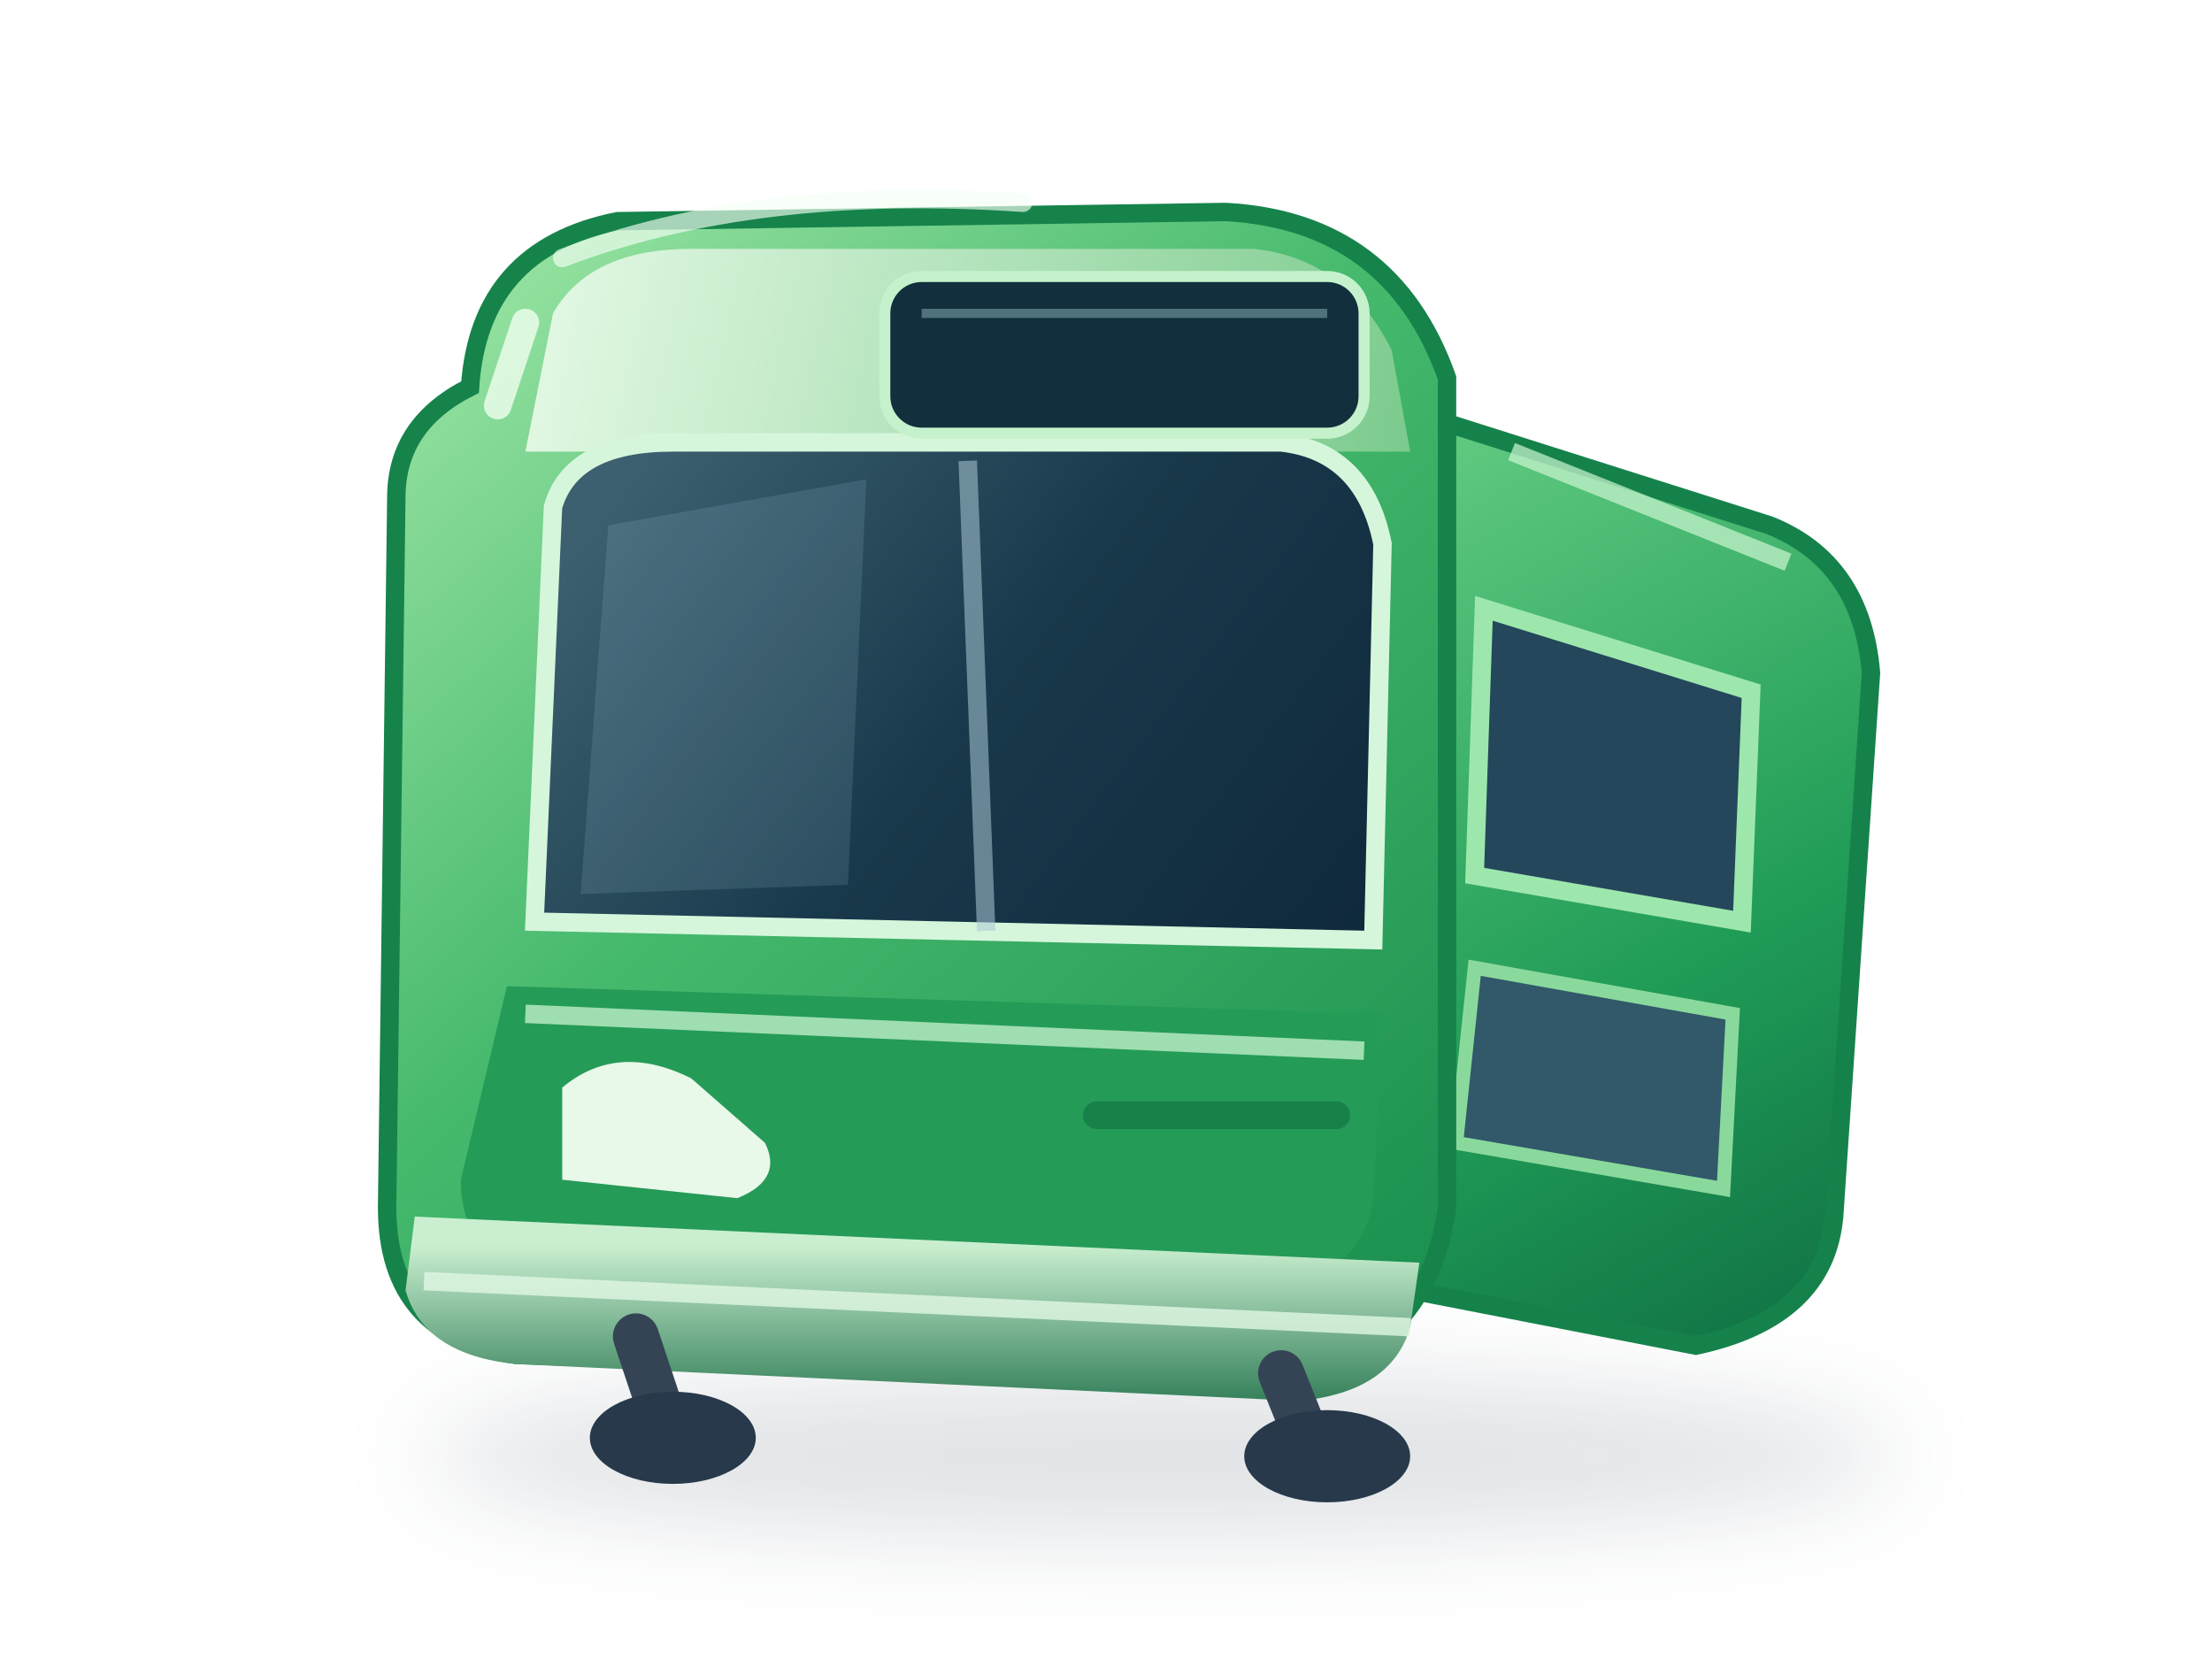
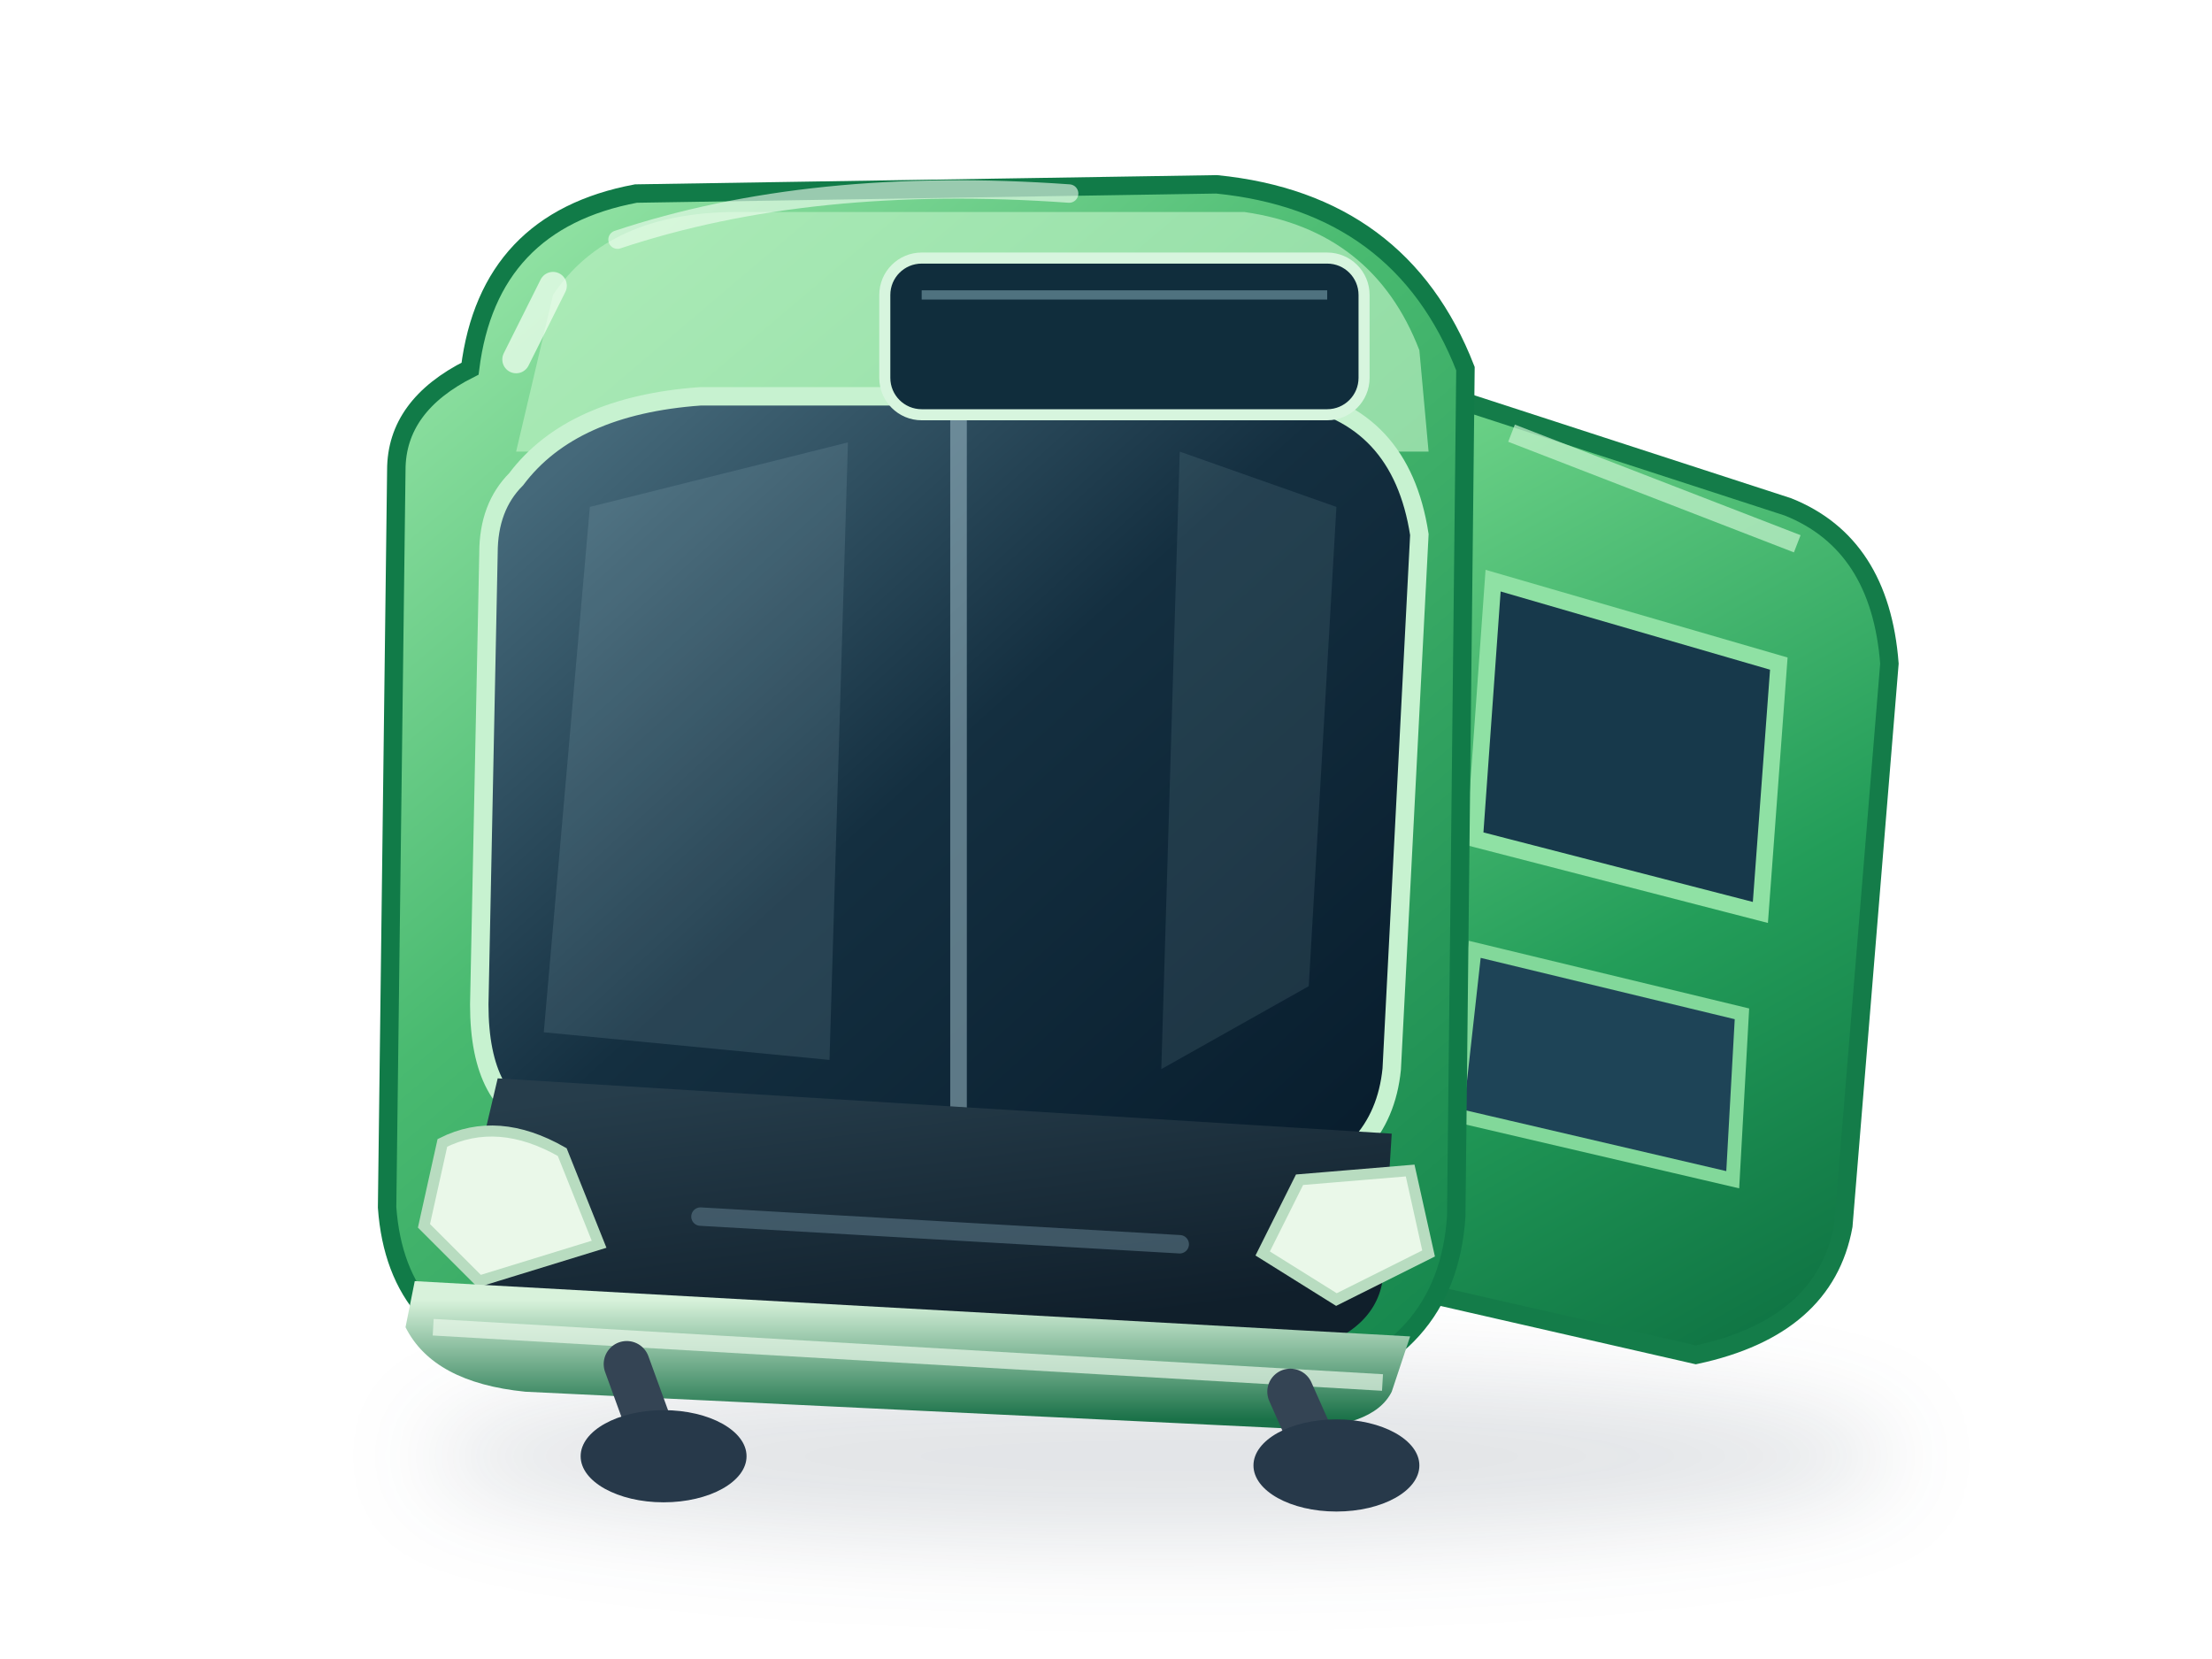
<svg xmlns="http://www.w3.org/2000/svg" viewBox="0 0 240 180" fill="none">
  <defs>
-     <linearGradient id="busFront" x1="48" y1="27" x2="160" y2="150" gradientUnits="userSpaceOnUse">
-       <stop stop-color="#9CE5A5" />
-       <stop offset=".42" stop-color="#45B96C" />
-       <stop offset="1" stop-color="#168B4C" />
+     <linearGradient id="busFront" x1="48" y1="21" x2="160" y2="153" gradientUnits="userSpaceOnUse">
+       <stop stop-color="#9CE8AB" />
+       <stop offset=".4" stop-color="#49BA70" />
+       <stop offset="1" stop-color="#11824A" />
    </linearGradient>
-     <linearGradient id="busSide" x1="153" y1="44" x2="211" y2="145" gradientUnits="userSpaceOnUse">
-       <stop stop-color="#65CD83" />
-       <stop offset=".58" stop-color="#209C57" />
-       <stop offset="1" stop-color="#0E6B42" />
+     <linearGradient id="busSide" x1="154" y1="42" x2="212" y2="145" gradientUnits="userSpaceOnUse">
+       <stop stop-color="#70D58A" />
+       <stop offset=".55" stop-color="#239D59" />
+       <stop offset="1" stop-color="#0B6B3F" />
    </linearGradient>
-     <linearGradient id="busGlass" x1="70" y1="49" x2="145" y2="106" gradientUnits="userSpaceOnUse">
-       <stop stop-color="#3C6070" />
-       <stop offset=".48" stop-color="#18394B" />
-       <stop offset="1" stop-color="#10293C" />
+     <linearGradient id="busGlass" x1="70" y1="42" x2="147" y2="127" gradientUnits="userSpaceOnUse">
+       <stop stop-color="#45697A" />
+       <stop offset=".45" stop-color="#142F40" />
+       <stop offset="1" stop-color="#081D2D" />
    </linearGradient>
-     <linearGradient id="busRoof" x1="61" y1="25" x2="157" y2="47" gradientUnits="userSpaceOnUse">
-       <stop stop-color="#E2F8E3" />
-       <stop offset="1" stop-color="#78C98A" />
+     <linearGradient id="busLower" x1="63" y1="119" x2="67" y2="150" gradientUnits="userSpaceOnUse">
+       <stop stop-color="#263D4B" />
+       <stop offset="1" stop-color="#101F2B" />
    </linearGradient>
-     <linearGradient id="busBumper" x1="64" y1="135" x2="64" y2="154" gradientUnits="userSpaceOnUse">
-       <stop stop-color="#C9EFD0" />
-       <stop offset="1" stop-color="#24734D" />
+     <linearGradient id="busBumper" x1="60" y1="141" x2="60" y2="154" gradientUnits="userSpaceOnUse">
+       <stop stop-color="#D8F2DB" />
+       <stop offset="1" stop-color="#1A7148" />
    </linearGradient>
-     <filter id="busShadow" x="21" y="13" width="207" height="168" color-interpolation-filters="sRGB" filterUnits="userSpaceOnUse">
+     <filter id="busShadow" x="20" y="12" width="210" height="170" color-interpolation-filters="sRGB" filterUnits="userSpaceOnUse">
      <feGaussianBlur stdDeviation="5" />
    </filter>
  </defs>
  <ellipse cx="126" cy="158" rx="80" ry="9" fill="#26384B" opacity=".14" filter="url(#busShadow)" />
-   <path d="M151 44 192 57Q202 61 203 73L199 132Q198 143 184 146L148 139 145 49Z" fill="url(#busSide)" stroke="#16824B" stroke-width="2" />
-   <path d="M161 66 190 75 189 100 160 95Z" fill="#24475B" stroke="#9DE7AD" stroke-width="2" />
-   <path d="M160 105 188 110 187 129 158 124Z" fill="#31596A" stroke="#8AD99C" stroke-width="1.5" />
-   <path d="M51 42Q52 27 67 24L133 23Q151 24 157 41L157 131Q155 146 140 150L56 147Q42 145 42 131L43 54Q43 46 51 42Z" fill="url(#busFront)" stroke="#16834B" stroke-width="2" />
-   <path d="M60 34Q64 27 75 27L136 27Q146 28 151 38L153 49 57 49Z" fill="url(#busRoof)" />
-   <path d="M60 55Q62 48 73 48L139 48Q148 49 150 59L149 102 58 100Z" fill="url(#busGlass)" stroke="#D6F6DC" stroke-width="2" />
-   <path d="M105 50 107 101" stroke="#A9C9D5" stroke-width="2" opacity=".55" />
-   <path d="M66 57 94 52 92 96 63 97Z" fill="#B8DFF0" opacity=".13" />
-   <rect x="96" y="30" width="52" height="17" rx="4" fill="#112F3C" stroke="#C5F2CC" stroke-width="1.2" />
-   <path d="M100 34H144" stroke="#8EB5BE" stroke-width="1" opacity=".5" />
-   <path d="M55 107 150 110 149 130Q148 138 138 140L57 137Q50 136 50 128Z" fill="#259B58" />
-   <path d="M57 110 148 114" stroke="#C7F4CE" stroke-width="2" opacity=".75" />
-   <path d="M61 118Q67 113 75 117L83 124Q85 128 80 130L61 128Z" fill="#E8F8E9" />
-   <path d="M119 121 145 121" stroke="#0F7042" stroke-width="3" stroke-linecap="round" opacity=".6" />
-   <path d="M45 132 154 137 153 144Q151 151 141 152L56 148Q46 147 44 140Z" fill="url(#busBumper)" />
-   <path d="M46 139 153 144" stroke="#E1F7E4" stroke-width="2" opacity=".8" />
-   <path d="M164 49 194 61" stroke="#C7F4CE" stroke-width="2" opacity=".72" />
-   <path d="M69 145 73 157M139 149 143 159" stroke="#344454" stroke-width="5" stroke-linecap="round" />
-   <ellipse cx="73" cy="156" rx="9" ry="5" fill="#27394A" />
-   <ellipse cx="144" cy="158" rx="9" ry="5" fill="#27394A" />
-   <path d="M54 44 57 35" stroke="#F0FFF0" stroke-width="3" stroke-linecap="round" opacity=".8" />
-   <path d="M61 28Q82 20 111 22" stroke="#F5FFF4" stroke-width="2" stroke-linecap="round" opacity=".65" />
+   <path d="M154 42 194 55Q204 59 205 72L200 133Q198 144 184 147L149 139 147 47Z" fill="url(#busSide)" stroke="#147C49" stroke-width="2" />
+   <path d="M162 63 193 72 191 99 160 91Z" fill="#17394B" stroke="#8FE1A4" stroke-width="1.8" />
+   <path d="M160 103 189 110 188 128 158 121Z" fill="#1E4457" stroke="#82D89A" stroke-width="1.5" />
+   <path d="M51 40Q53 24 69 21L132 20Q152 22 159 40L158 132Q157 147 141 151L57 148Q43 145 42 131L43 51Q43 44 51 40Z" fill="url(#busFront)" stroke="#117B48" stroke-width="2" />
+   <path d="M60 32Q66 23 80 23L135 23Q149 25 154 38L155 49 56 49Z" fill="#B8EFC1" opacity=".7" />
+   <path d="M56 52Q62 44 76 43L140 43Q152 45 154 58L151 116Q150 126 139 129L59 122Q52 120 52 109L53 60Q53 55 56 52Z" fill="url(#busGlass)" stroke="#C7F2D0" stroke-width="2" />
+   <path d="M104 45 104 124" stroke="#A5C4D0" stroke-width="1.8" opacity=".52" />
+   <path d="M64 55 92 48 90 115 59 112Z" fill="#C6E6F0" opacity=".12" />
+   <path d="M128 49 145 55 142 107 126 116Z" fill="#C0E6EF" opacity=".1" />
+   <rect x="96" y="28" width="52" height="17" rx="4" fill="#102D3C" stroke="#D7F5DE" stroke-width="1.2" />
+   <path d="M100 32H144" stroke="#8EB7C2" stroke-width="1" opacity=".5" />
+   <path d="M54 117 151 123 150 139Q149 145 140 147L58 142Q51 141 50 134Z" fill="url(#busLower)" />
+   <path d="M48 124Q54 121 61 125L65 135 52 139 46 133Z" fill="#EAF8E9" stroke="#B8DCC0" stroke-width="1.2" />
+   <path d="M141 128 153 127 155 136 145 141 137 136Z" fill="#EAF8E9" stroke="#B8DCC0" stroke-width="1.2" />
+   <path d="M76 132 128 135" stroke="#547080" stroke-width="2" stroke-linecap="round" opacity=".65" />
+   <path d="M45 139 153 145 151 151Q149 155 140 155L57 151Q47 150 44 144Z" fill="url(#busBumper)" />
+   <path d="M47 144 150 150" stroke="#E9F8E9" stroke-width="1.8" opacity=".7" />
+   <path d="M164 47 195 59" stroke="#C7F4CE" stroke-width="2" opacity=".7" />
+   <path d="M68 148 72 159M140 151 144 160" stroke="#344454" stroke-width="5" stroke-linecap="round" />
+   <ellipse cx="72" cy="158" rx="9" ry="5" fill="#27394A" />
+   <ellipse cx="145" cy="159" rx="9" ry="5" fill="#27394A" />
+   <path d="M56 39 60 31" stroke="#F1FFF1" stroke-width="3" stroke-linecap="round" opacity=".72" />
+   <path d="M67 26Q88 19 116 21" stroke="#F3FFF3" stroke-width="2" stroke-linecap="round" opacity=".6" />
</svg>
